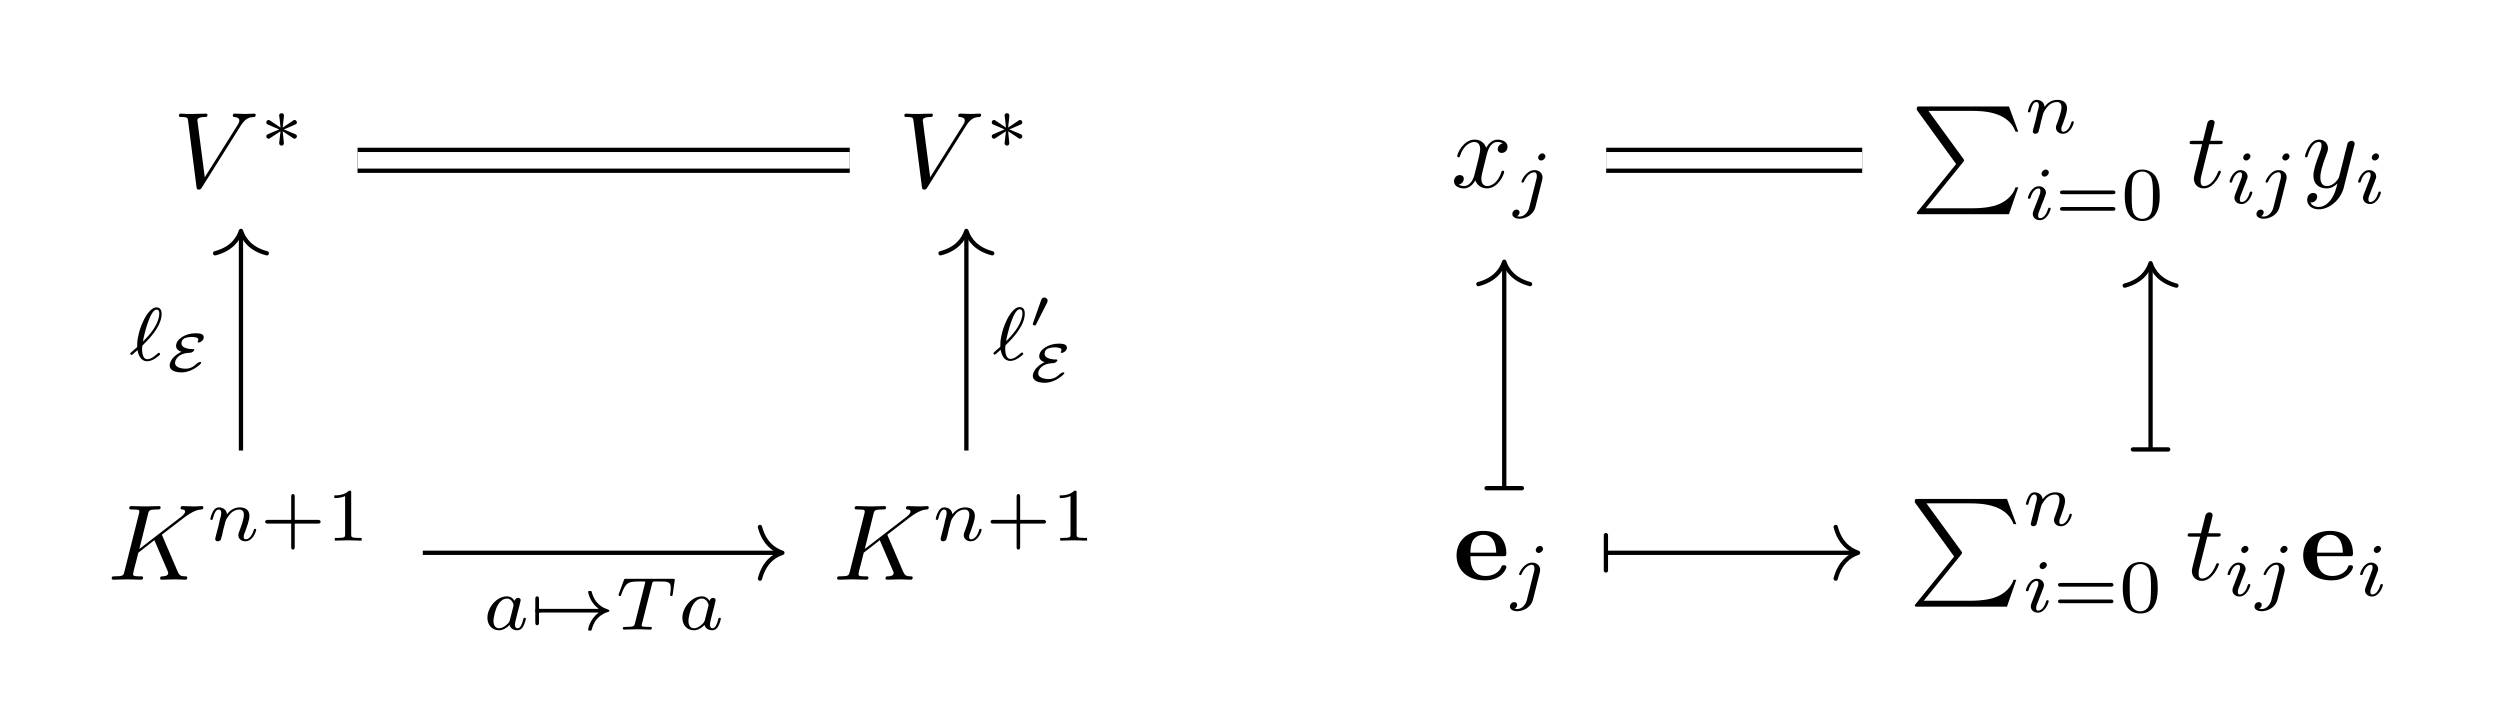
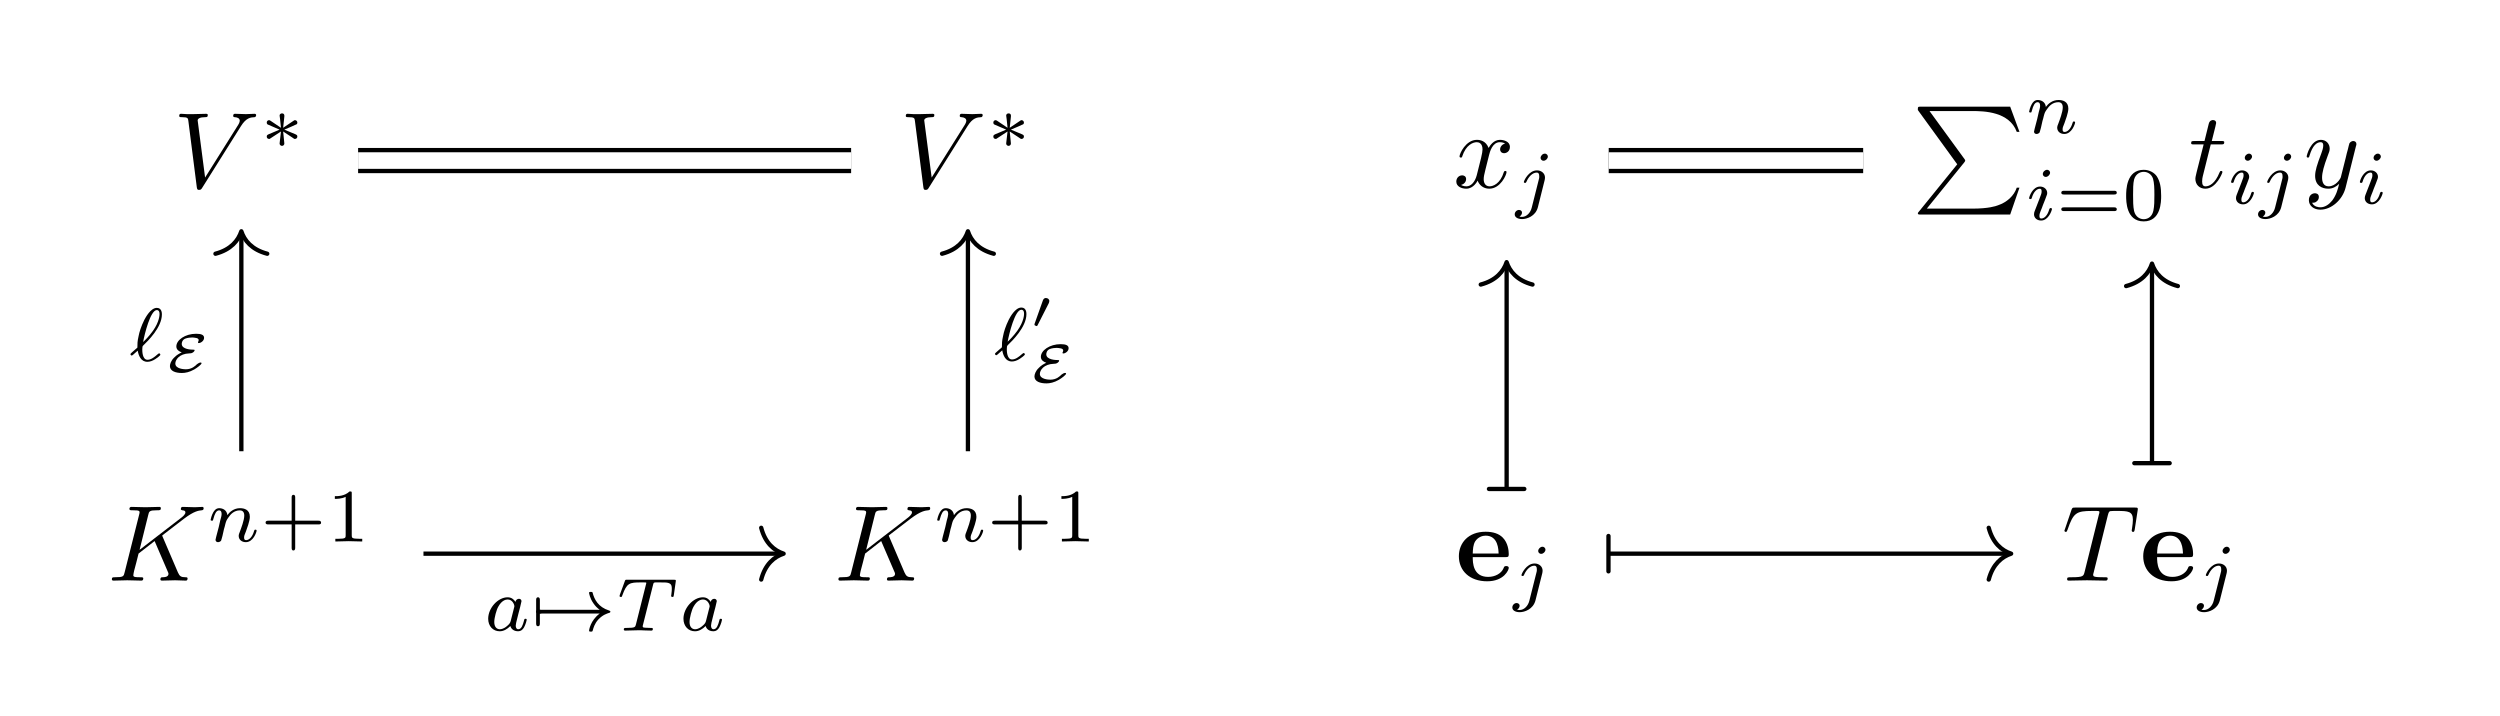
- <svg xmlns="http://www.w3.org/2000/svg" xmlns:xlink="http://www.w3.org/1999/xlink" width="231.371pt" height="66.083pt" viewBox="0 0 231.371 66.083">
+ <svg xmlns="http://www.w3.org/2000/svg" xmlns:xlink="http://www.w3.org/1999/xlink" width="231.004pt" height="66.083pt" viewBox="0 0 231.004 66.083">
  <defs>
    <g>
      <g id="glyph-0-0">
        <path d="M 6.266 -5.672 C 6.75 -6.453 7.172 -6.484 7.531 -6.5 C 7.656 -6.516 7.672 -6.672 7.672 -6.688 C 7.672 -6.766 7.609 -6.812 7.531 -6.812 C 7.281 -6.812 6.984 -6.781 6.719 -6.781 C 6.391 -6.781 6.047 -6.812 5.734 -6.812 C 5.672 -6.812 5.547 -6.812 5.547 -6.625 C 5.547 -6.516 5.625 -6.5 5.703 -6.5 C 5.969 -6.484 6.156 -6.375 6.156 -6.172 C 6.156 -6.016 6.016 -5.797 6.016 -5.797 L 2.953 -0.922 L 2.266 -6.203 C 2.266 -6.375 2.5 -6.5 2.953 -6.5 C 3.094 -6.5 3.203 -6.5 3.203 -6.703 C 3.203 -6.781 3.125 -6.812 3.078 -6.812 C 2.672 -6.812 2.25 -6.781 1.828 -6.781 C 1.656 -6.781 1.469 -6.781 1.281 -6.781 C 1.109 -6.781 0.922 -6.812 0.75 -6.812 C 0.672 -6.812 0.562 -6.812 0.562 -6.625 C 0.562 -6.5 0.641 -6.5 0.812 -6.5 C 1.359 -6.5 1.375 -6.406 1.406 -6.156 L 2.188 -0.016 C 2.219 0.188 2.266 0.219 2.391 0.219 C 2.547 0.219 2.594 0.172 2.672 0.047 Z M 6.266 -5.672 " />
      </g>
      <g id="glyph-0-1">
        <path d="M 3.328 -3.016 C 3.391 -3.266 3.625 -4.188 4.312 -4.188 C 4.359 -4.188 4.609 -4.188 4.812 -4.062 C 4.531 -4 4.344 -3.766 4.344 -3.516 C 4.344 -3.359 4.453 -3.172 4.719 -3.172 C 4.938 -3.172 5.25 -3.344 5.25 -3.75 C 5.25 -4.266 4.672 -4.406 4.328 -4.406 C 3.75 -4.406 3.406 -3.875 3.281 -3.656 C 3.031 -4.312 2.5 -4.406 2.203 -4.406 C 1.172 -4.406 0.594 -3.125 0.594 -2.875 C 0.594 -2.766 0.703 -2.766 0.719 -2.766 C 0.797 -2.766 0.828 -2.797 0.844 -2.875 C 1.188 -3.938 1.844 -4.188 2.188 -4.188 C 2.375 -4.188 2.719 -4.094 2.719 -3.516 C 2.719 -3.203 2.547 -2.547 2.188 -1.141 C 2.031 -0.531 1.672 -0.109 1.234 -0.109 C 1.172 -0.109 0.953 -0.109 0.734 -0.234 C 0.984 -0.297 1.203 -0.5 1.203 -0.781 C 1.203 -1.047 0.984 -1.125 0.844 -1.125 C 0.531 -1.125 0.297 -0.875 0.297 -0.547 C 0.297 -0.094 0.781 0.109 1.219 0.109 C 1.891 0.109 2.25 -0.594 2.266 -0.641 C 2.391 -0.281 2.75 0.109 3.344 0.109 C 4.375 0.109 4.938 -1.172 4.938 -1.422 C 4.938 -1.531 4.859 -1.531 4.828 -1.531 C 4.734 -1.531 4.719 -1.484 4.688 -1.422 C 4.359 -0.344 3.688 -0.109 3.375 -0.109 C 2.984 -0.109 2.828 -0.422 2.828 -0.766 C 2.828 -0.984 2.875 -1.203 2.984 -1.641 Z M 3.328 -3.016 " />
      </g>
      <g id="glyph-0-2">
        <path d="M 2.047 -3.984 L 2.984 -3.984 C 3.188 -3.984 3.297 -3.984 3.297 -4.188 C 3.297 -4.297 3.188 -4.297 3.016 -4.297 L 2.141 -4.297 C 2.5 -5.719 2.547 -5.906 2.547 -5.969 C 2.547 -6.141 2.422 -6.234 2.25 -6.234 C 2.219 -6.234 1.938 -6.234 1.859 -5.875 L 1.469 -4.297 L 0.531 -4.297 C 0.328 -4.297 0.234 -4.297 0.234 -4.109 C 0.234 -3.984 0.312 -3.984 0.516 -3.984 L 1.391 -3.984 C 0.672 -1.156 0.625 -0.984 0.625 -0.812 C 0.625 -0.266 1 0.109 1.547 0.109 C 2.562 0.109 3.125 -1.344 3.125 -1.422 C 3.125 -1.531 3.047 -1.531 3.016 -1.531 C 2.922 -1.531 2.906 -1.5 2.859 -1.391 C 2.438 -0.344 1.906 -0.109 1.562 -0.109 C 1.359 -0.109 1.25 -0.234 1.25 -0.562 C 1.25 -0.812 1.281 -0.875 1.312 -1.047 Z M 2.047 -3.984 " />
      </g>
      <g id="glyph-0-3">
        <path d="M 4.844 -3.797 C 4.891 -3.938 4.891 -3.953 4.891 -4.031 C 4.891 -4.203 4.75 -4.297 4.594 -4.297 C 4.5 -4.297 4.344 -4.234 4.25 -4.094 C 4.234 -4.031 4.141 -3.734 4.109 -3.547 C 4.031 -3.297 3.969 -3.016 3.906 -2.75 L 3.453 -0.953 C 3.422 -0.812 2.984 -0.109 2.328 -0.109 C 1.828 -0.109 1.719 -0.547 1.719 -0.922 C 1.719 -1.375 1.891 -2 2.219 -2.875 C 2.375 -3.281 2.422 -3.391 2.422 -3.594 C 2.422 -4.031 2.109 -4.406 1.609 -4.406 C 0.656 -4.406 0.297 -2.953 0.297 -2.875 C 0.297 -2.766 0.391 -2.766 0.406 -2.766 C 0.516 -2.766 0.516 -2.797 0.562 -2.953 C 0.844 -3.891 1.234 -4.188 1.578 -4.188 C 1.656 -4.188 1.828 -4.188 1.828 -3.875 C 1.828 -3.625 1.719 -3.359 1.656 -3.172 C 1.25 -2.109 1.078 -1.547 1.078 -1.078 C 1.078 -0.188 1.703 0.109 2.297 0.109 C 2.688 0.109 3.016 -0.062 3.297 -0.344 C 3.172 0.172 3.047 0.672 2.656 1.203 C 2.391 1.531 2.016 1.828 1.562 1.828 C 1.422 1.828 0.969 1.797 0.797 1.406 C 0.953 1.406 1.094 1.406 1.219 1.281 C 1.328 1.203 1.422 1.062 1.422 0.875 C 1.422 0.562 1.156 0.531 1.062 0.531 C 0.828 0.531 0.5 0.688 0.5 1.172 C 0.5 1.672 0.938 2.047 1.562 2.047 C 2.578 2.047 3.609 1.141 3.891 0.016 Z M 4.844 -3.797 " />
      </g>
      <g id="glyph-0-4">
        <path d="M 5.078 -4.031 C 5.062 -4.062 5.031 -4.141 5.031 -4.172 C 5.031 -4.172 5.203 -4.312 5.312 -4.391 L 7.062 -5.734 C 8 -6.438 8.391 -6.469 8.688 -6.5 C 8.766 -6.516 8.859 -6.516 8.859 -6.703 C 8.859 -6.734 8.828 -6.812 8.75 -6.812 C 8.531 -6.812 8.281 -6.781 8.047 -6.781 C 7.688 -6.781 7.297 -6.812 6.938 -6.812 C 6.875 -6.812 6.75 -6.812 6.75 -6.609 C 6.75 -6.547 6.797 -6.516 6.875 -6.5 C 7.094 -6.484 7.172 -6.438 7.172 -6.297 C 7.172 -6.109 6.875 -5.875 6.812 -5.828 L 2.938 -2.844 L 3.734 -6.047 C 3.812 -6.406 3.844 -6.5 4.562 -6.5 C 4.812 -6.5 4.906 -6.5 4.906 -6.703 C 4.906 -6.781 4.828 -6.812 4.766 -6.812 C 4.484 -6.812 3.766 -6.781 3.484 -6.781 C 3.203 -6.781 2.5 -6.812 2.203 -6.812 C 2.141 -6.812 2 -6.812 2 -6.625 C 2 -6.5 2.094 -6.5 2.297 -6.5 C 2.422 -6.5 2.609 -6.484 2.719 -6.484 C 2.875 -6.453 2.938 -6.438 2.938 -6.312 C 2.938 -6.281 2.938 -6.25 2.906 -6.125 L 1.562 -0.781 C 1.469 -0.391 1.453 -0.312 0.656 -0.312 C 0.484 -0.312 0.375 -0.312 0.375 -0.125 C 0.375 0 0.5 0 0.531 0 C 0.812 0 1.516 -0.031 1.797 -0.031 C 2 -0.031 2.219 -0.016 2.438 -0.016 C 2.656 -0.016 2.875 0 3.078 0 C 3.156 0 3.281 0 3.281 -0.203 C 3.281 -0.312 3.188 -0.312 3 -0.312 C 2.625 -0.312 2.359 -0.312 2.359 -0.484 C 2.359 -0.562 2.406 -0.781 2.438 -0.922 C 2.578 -1.453 2.719 -1.969 2.844 -2.5 L 4.328 -3.656 L 5.484 -0.969 C 5.609 -0.703 5.609 -0.672 5.609 -0.625 C 5.609 -0.312 5.172 -0.312 5.078 -0.312 C 4.969 -0.312 4.859 -0.312 4.859 -0.109 C 4.859 0 4.984 0 5 0 C 5.406 0 5.828 -0.031 6.219 -0.031 C 6.438 -0.031 6.984 0 7.203 0 C 7.25 0 7.375 0 7.375 -0.203 C 7.375 -0.312 7.266 -0.312 7.172 -0.312 C 6.766 -0.312 6.641 -0.406 6.484 -0.75 Z M 5.078 -4.031 " />
      </g>
+       <g id="glyph-0-5">
+         <path d="M 4.25 -6.047 C 4.328 -6.328 4.359 -6.391 4.484 -6.422 C 4.578 -6.438 4.906 -6.438 5.109 -6.438 C 6.125 -6.438 6.562 -6.406 6.562 -5.625 C 6.562 -5.469 6.531 -5.078 6.484 -4.828 C 6.484 -4.781 6.453 -4.672 6.453 -4.641 C 6.453 -4.578 6.484 -4.5 6.578 -4.5 C 6.688 -4.5 6.703 -4.578 6.734 -4.734 L 7 -6.469 C 7.016 -6.516 7.016 -6.609 7.016 -6.641 C 7.016 -6.75 6.922 -6.75 6.75 -6.75 L 1.219 -6.75 C 0.984 -6.75 0.969 -6.734 0.891 -6.547 L 0.297 -4.797 C 0.297 -4.781 0.234 -4.641 0.234 -4.609 C 0.234 -4.562 0.297 -4.5 0.359 -4.5 C 0.453 -4.5 0.469 -4.562 0.531 -4.719 C 1.062 -6.266 1.328 -6.438 2.797 -6.438 L 3.188 -6.438 C 3.469 -6.438 3.469 -6.406 3.469 -6.312 C 3.469 -6.266 3.438 -6.141 3.422 -6.109 L 2.094 -0.781 C 2 -0.422 1.969 -0.312 0.906 -0.312 C 0.547 -0.312 0.484 -0.312 0.484 -0.125 C 0.484 0 0.594 0 0.656 0 C 0.922 0 1.203 -0.016 1.469 -0.016 C 1.75 -0.016 2.047 -0.031 2.328 -0.031 C 2.609 -0.031 2.875 -0.016 3.156 -0.016 C 3.438 -0.016 3.734 0 4.016 0 C 4.109 0 4.234 0 4.234 -0.203 C 4.234 -0.312 4.156 -0.312 3.891 -0.312 C 3.656 -0.312 3.516 -0.312 3.266 -0.328 C 2.969 -0.359 2.891 -0.391 2.891 -0.547 C 2.891 -0.562 2.891 -0.609 2.938 -0.75 Z M 4.25 -6.047 " />
+       </g>
      <g id="glyph-1-0">
        <path d="M 2.25 -1.734 C 2.828 -1.984 3.078 -2.078 3.25 -2.172 C 3.391 -2.219 3.453 -2.25 3.453 -2.391 C 3.453 -2.5 3.359 -2.609 3.234 -2.609 C 3.188 -2.609 3.172 -2.609 3.094 -2.547 L 2.141 -1.906 L 2.25 -2.938 C 2.266 -3.062 2.25 -3.234 2.031 -3.234 C 1.953 -3.234 1.812 -3.188 1.812 -3.031 C 1.812 -2.969 1.844 -2.766 1.859 -2.688 C 1.875 -2.578 1.922 -2.062 1.938 -1.906 L 0.984 -2.547 C 0.922 -2.578 0.906 -2.609 0.844 -2.609 C 0.703 -2.609 0.625 -2.5 0.625 -2.391 C 0.625 -2.25 0.703 -2.203 0.766 -2.188 L 1.812 -1.734 C 1.25 -1.484 0.984 -1.391 0.812 -1.312 C 0.688 -1.25 0.625 -1.219 0.625 -1.094 C 0.625 -0.969 0.703 -0.875 0.844 -0.875 C 0.891 -0.875 0.906 -0.875 0.984 -0.938 L 1.938 -1.562 L 1.812 -0.453 C 1.812 -0.297 1.953 -0.234 2.031 -0.234 C 2.125 -0.234 2.25 -0.297 2.25 -0.453 C 2.25 -0.516 2.219 -0.719 2.219 -0.781 C 2.203 -0.906 2.156 -1.406 2.141 -1.562 L 2.969 -1.016 C 3.156 -0.875 3.172 -0.875 3.234 -0.875 C 3.359 -0.875 3.453 -0.969 3.453 -1.094 C 3.453 -1.234 3.359 -1.266 3.297 -1.297 Z M 2.25 -1.734 " />
      </g>
      <g id="glyph-1-1">
        <path d="M 0.875 -1.578 C 1.094 -1.578 1.094 -1.734 1.094 -1.734 C 1.094 -1.812 1.047 -1.922 0.875 -1.922 L 0.875 -2.812 C 0.875 -2.906 0.875 -3.078 0.703 -3.078 C 0.531 -3.078 0.531 -2.906 0.531 -2.812 L 0.531 -0.688 C 0.531 -0.578 0.531 -0.406 0.703 -0.406 C 0.875 -0.406 0.875 -0.578 0.875 -0.688 Z M 0.875 -1.578 " />
      </g>
      <g id="glyph-1-2">
        <path d="M 6.406 -1.578 C 5.531 -0.938 5.422 -0.016 5.422 -0.016 C 5.422 0.094 5.484 0.094 5.578 0.094 C 5.703 0.094 5.734 0.094 5.766 -0.031 C 5.812 -0.203 5.922 -0.641 6.281 -1.031 C 6.688 -1.453 7.031 -1.562 7.328 -1.656 C 7.359 -1.672 7.391 -1.703 7.391 -1.734 C 7.391 -1.812 7.359 -1.828 7.266 -1.859 C 6.266 -2.172 5.906 -2.891 5.75 -3.5 C 5.734 -3.578 5.672 -3.578 5.578 -3.578 C 5.484 -3.578 5.422 -3.578 5.422 -3.484 C 5.422 -3.469 5.484 -3 5.828 -2.516 C 5.984 -2.281 6.188 -2.078 6.406 -1.922 L 0.812 -1.922 C 0.703 -1.922 0.531 -1.922 0.531 -1.75 C 0.531 -1.578 0.703 -1.578 0.812 -1.578 Z M 6.406 -1.578 " />
      </g>
      <g id="glyph-2-0">
        <path d="M 3.062 -4.359 C 3.062 -4.469 2.969 -4.625 2.781 -4.625 C 2.578 -4.625 2.391 -4.422 2.391 -4.234 C 2.391 -4.125 2.469 -3.969 2.672 -3.969 C 2.859 -3.969 3.062 -4.156 3.062 -4.359 Z M 1.578 0.344 C 1.469 0.828 1.094 1.219 0.688 1.219 C 0.594 1.219 0.516 1.219 0.438 1.188 C 0.609 1.094 0.672 0.938 0.672 0.828 C 0.672 0.656 0.531 0.578 0.391 0.578 C 0.188 0.578 0 0.766 0 0.984 C 0 1.25 0.266 1.422 0.688 1.422 C 1.109 1.422 1.922 1.172 2.141 0.328 L 2.766 -2.172 C 2.781 -2.25 2.797 -2.312 2.797 -2.422 C 2.797 -2.797 2.469 -3.078 2.062 -3.078 C 1.281 -3.078 0.844 -2.109 0.844 -2 C 0.844 -1.922 0.938 -1.922 0.953 -1.922 C 1.031 -1.922 1.047 -1.938 1.094 -2.047 C 1.266 -2.453 1.625 -2.875 2.031 -2.875 C 2.203 -2.875 2.266 -2.766 2.266 -2.531 C 2.266 -2.453 2.266 -2.359 2.25 -2.328 Z M 1.578 0.344 " />
      </g>
      <g id="glyph-2-1">
        <path d="M 0.844 -0.438 C 0.828 -0.344 0.781 -0.172 0.781 -0.156 C 0.781 0 0.906 0.062 1.016 0.062 C 1.141 0.062 1.25 -0.016 1.297 -0.078 C 1.328 -0.141 1.375 -0.375 1.422 -0.516 C 1.453 -0.641 1.531 -0.969 1.562 -1.141 C 1.609 -1.297 1.656 -1.453 1.688 -1.609 C 1.766 -1.891 1.781 -1.953 1.984 -2.234 C 2.172 -2.516 2.5 -2.875 3.031 -2.875 C 3.422 -2.875 3.438 -2.516 3.438 -2.391 C 3.438 -1.969 3.141 -1.203 3.031 -0.906 C 2.953 -0.703 2.922 -0.641 2.922 -0.531 C 2.922 -0.156 3.219 0.062 3.578 0.062 C 4.281 0.062 4.578 -0.891 4.578 -1 C 4.578 -1.094 4.5 -1.094 4.469 -1.094 C 4.375 -1.094 4.375 -1.047 4.344 -0.969 C 4.188 -0.406 3.875 -0.125 3.609 -0.125 C 3.453 -0.125 3.422 -0.219 3.422 -0.375 C 3.422 -0.531 3.469 -0.625 3.594 -0.938 C 3.672 -1.156 3.953 -1.891 3.953 -2.281 C 3.953 -2.953 3.422 -3.078 3.047 -3.078 C 2.469 -3.078 2.078 -2.719 1.875 -2.438 C 1.828 -2.922 1.422 -3.078 1.125 -3.078 C 0.828 -3.078 0.672 -2.859 0.578 -2.703 C 0.422 -2.438 0.328 -2.047 0.328 -2 C 0.328 -1.922 0.422 -1.922 0.453 -1.922 C 0.547 -1.922 0.547 -1.938 0.594 -2.125 C 0.703 -2.531 0.844 -2.875 1.109 -2.875 C 1.297 -2.875 1.344 -2.719 1.344 -2.531 C 1.344 -2.406 1.281 -2.141 1.219 -1.953 C 1.172 -1.766 1.109 -1.484 1.078 -1.328 Z M 0.844 -0.438 " />
      </g>
      <g id="glyph-2-2">
        <path d="M 2.266 -4.359 C 2.266 -4.469 2.172 -4.625 1.984 -4.625 C 1.797 -4.625 1.594 -4.438 1.594 -4.234 C 1.594 -4.125 1.672 -3.969 1.875 -3.969 C 2.062 -3.969 2.266 -4.172 2.266 -4.359 Z M 0.844 -0.812 C 0.812 -0.719 0.781 -0.641 0.781 -0.516 C 0.781 -0.188 1.047 0.062 1.438 0.062 C 2.125 0.062 2.438 -0.891 2.438 -1 C 2.438 -1.094 2.344 -1.094 2.328 -1.094 C 2.234 -1.094 2.219 -1.047 2.188 -0.969 C 2.031 -0.406 1.734 -0.125 1.453 -0.125 C 1.312 -0.125 1.281 -0.219 1.281 -0.375 C 1.281 -0.531 1.328 -0.656 1.391 -0.812 C 1.469 -1 1.547 -1.188 1.609 -1.375 C 1.672 -1.547 1.938 -2.172 1.953 -2.266 C 1.984 -2.328 2 -2.406 2 -2.484 C 2 -2.812 1.719 -3.078 1.344 -3.078 C 0.641 -3.078 0.328 -2.125 0.328 -2 C 0.328 -1.922 0.422 -1.922 0.453 -1.922 C 0.547 -1.922 0.547 -1.953 0.578 -2.031 C 0.75 -2.625 1.062 -2.875 1.312 -2.875 C 1.422 -2.875 1.484 -2.828 1.484 -2.641 C 1.484 -2.469 1.453 -2.375 1.281 -1.938 Z M 0.844 -0.812 " />
      </g>
      <g id="glyph-2-3">
        <path d="M 0.828 -0.953 C 0.906 -0.5 1.125 0.078 1.719 0.078 C 1.938 0.078 2.188 0 2.453 -0.172 C 2.562 -0.234 2.922 -0.5 2.922 -0.578 C 2.922 -0.625 2.875 -0.703 2.812 -0.703 C 2.781 -0.703 2.766 -0.703 2.656 -0.609 C 2.359 -0.344 2.047 -0.109 1.734 -0.109 C 1.25 -0.109 1.25 -0.922 1.25 -1.062 C 1.25 -1.156 1.25 -1.156 1.266 -1.297 C 1.281 -1.359 1.281 -1.375 1.359 -1.453 C 1.734 -1.812 3.062 -3.094 3.062 -4.297 C 3.062 -4.406 3.062 -4.906 2.594 -4.906 C 2.016 -4.906 1.547 -4 1.438 -3.797 C 1.141 -3.203 0.969 -2.641 0.906 -2.281 C 0.797 -1.812 0.797 -1.578 0.797 -1.234 C 0.75 -1.188 0.344 -0.828 0.281 -0.781 C 0.172 -0.672 0.156 -0.672 0.156 -0.625 C 0.156 -0.578 0.219 -0.5 0.281 -0.5 C 0.328 -0.5 0.516 -0.672 0.562 -0.719 Z M 1.328 -1.75 C 1.453 -2.453 2 -4.703 2.594 -4.703 C 2.75 -4.703 2.844 -4.594 2.844 -4.344 C 2.844 -4.266 2.844 -3.641 2.234 -2.781 C 1.875 -2.281 1.5 -1.906 1.328 -1.75 Z M 1.328 -1.75 " />
      </g>
      <g id="glyph-2-4">
        <path d="M 2.938 -2.656 C 2.797 -2.891 2.562 -3.078 2.219 -3.078 C 1.328 -3.078 0.422 -2.094 0.422 -1.094 C 0.422 -0.406 0.875 0.062 1.484 0.062 C 1.859 0.062 2.188 -0.141 2.469 -0.422 C 2.594 0 3 0.062 3.188 0.062 C 3.438 0.062 3.609 -0.078 3.734 -0.297 C 3.891 -0.578 3.984 -0.969 3.984 -1 C 3.984 -1.094 3.891 -1.094 3.875 -1.094 C 3.766 -1.094 3.766 -1.062 3.719 -0.875 C 3.625 -0.531 3.5 -0.125 3.203 -0.125 C 3.031 -0.125 2.969 -0.281 2.969 -0.469 C 2.969 -0.578 3.031 -0.844 3.078 -1.016 C 3.125 -1.203 3.203 -1.484 3.234 -1.641 L 3.375 -2.172 C 3.422 -2.359 3.5 -2.688 3.5 -2.719 C 3.5 -2.875 3.375 -2.938 3.266 -2.938 C 3.141 -2.938 2.984 -2.859 2.938 -2.656 Z M 2.5 -0.875 C 2.453 -0.672 2.297 -0.531 2.141 -0.406 C 2.078 -0.344 1.797 -0.125 1.5 -0.125 C 1.234 -0.125 0.984 -0.312 0.984 -0.797 C 0.984 -1.172 1.188 -1.938 1.359 -2.219 C 1.672 -2.781 2.031 -2.875 2.219 -2.875 C 2.703 -2.875 2.844 -2.344 2.844 -2.266 C 2.844 -2.25 2.828 -2.188 2.828 -2.172 Z M 2.5 -0.875 " />
      </g>
      <g id="glyph-2-5">
        <path d="M 3.391 -4.219 C 3.438 -4.422 3.453 -4.438 3.609 -4.453 C 3.641 -4.453 3.875 -4.453 4.016 -4.453 C 4.453 -4.453 4.625 -4.453 4.797 -4.406 C 5.109 -4.312 5.125 -4.109 5.125 -3.859 C 5.125 -3.75 5.125 -3.656 5.078 -3.297 L 5.062 -3.219 C 5.062 -3.141 5.109 -3.109 5.188 -3.109 C 5.297 -3.109 5.297 -3.172 5.312 -3.281 L 5.5 -4.609 C 5.5 -4.703 5.422 -4.703 5.297 -4.703 L 1.016 -4.703 C 0.844 -4.703 0.828 -4.703 0.781 -4.562 L 0.328 -3.328 C 0.328 -3.297 0.297 -3.234 0.297 -3.203 C 0.297 -3.172 0.312 -3.109 0.422 -3.109 C 0.516 -3.109 0.516 -3.141 0.562 -3.281 C 0.969 -4.391 1.203 -4.453 2.266 -4.453 L 2.547 -4.453 C 2.766 -4.453 2.766 -4.453 2.766 -4.391 C 2.766 -4.391 2.766 -4.344 2.734 -4.25 L 1.812 -0.578 C 1.75 -0.328 1.734 -0.25 1 -0.25 C 0.75 -0.25 0.688 -0.25 0.688 -0.094 C 0.688 -0.078 0.703 0 0.812 0 C 1 0 1.219 -0.016 1.406 -0.016 C 1.609 -0.016 1.812 -0.031 2 -0.031 C 2.203 -0.031 2.438 -0.031 2.641 -0.016 C 2.828 -0.016 3.031 0 3.219 0 C 3.281 0 3.375 0 3.375 -0.156 C 3.375 -0.25 3.312 -0.25 3.094 -0.25 C 2.969 -0.25 2.828 -0.266 2.688 -0.266 C 2.453 -0.281 2.438 -0.312 2.438 -0.391 C 2.438 -0.453 2.438 -0.453 2.469 -0.562 Z M 3.391 -4.219 " />
      </g>
      <g id="glyph-3-0">
        <path d="M 4.203 5.328 L 0.656 9.703 C 0.578 9.797 0.562 9.812 0.562 9.859 C 0.562 9.969 0.656 9.969 0.844 9.969 L 9.094 9.969 L 9.953 7.484 L 9.703 7.484 C 9.453 8.234 8.797 8.844 7.938 9.125 C 7.781 9.188 7.094 9.422 5.625 9.422 L 1.391 9.422 L 4.859 5.141 C 4.922 5.047 4.938 5.031 4.938 4.984 C 4.938 4.938 4.938 4.938 4.875 4.844 L 1.641 0.406 L 5.578 0.406 C 6.719 0.406 9.016 0.469 9.703 2.328 L 9.953 2.328 L 9.094 0 L 0.844 0 C 0.562 0 0.562 0.016 0.562 0.312 Z M 4.203 5.328 " />
      </g>
      <g id="glyph-4-0">
        <path d="M 5.359 -2.344 C 5.453 -2.344 5.609 -2.344 5.609 -2.516 C 5.609 -2.688 5.453 -2.688 5.359 -2.688 L 0.75 -2.688 C 0.656 -2.688 0.484 -2.688 0.484 -2.516 C 0.484 -2.344 0.641 -2.344 0.75 -2.344 Z M 5.359 -0.812 C 5.453 -0.812 5.609 -0.812 5.609 -0.969 C 5.609 -1.156 5.453 -1.156 5.359 -1.156 L 0.75 -1.156 C 0.641 -1.156 0.484 -1.156 0.484 -0.969 C 0.484 -0.812 0.656 -0.812 0.75 -0.812 Z M 5.359 -0.812 " />
      </g>
      <g id="glyph-4-1">
        <path d="M 3.594 -2.219 C 3.594 -2.984 3.5 -3.547 3.188 -4.031 C 2.969 -4.344 2.531 -4.625 1.984 -4.625 C 0.359 -4.625 0.359 -2.719 0.359 -2.219 C 0.359 -1.719 0.359 0.141 1.984 0.141 C 3.594 0.141 3.594 -1.719 3.594 -2.219 Z M 1.984 -0.062 C 1.656 -0.062 1.234 -0.25 1.094 -0.812 C 1 -1.219 1 -1.797 1 -2.312 C 1 -2.828 1 -3.359 1.094 -3.734 C 1.25 -4.281 1.688 -4.438 1.984 -4.438 C 2.359 -4.438 2.719 -4.203 2.844 -3.797 C 2.953 -3.422 2.969 -2.922 2.969 -2.312 C 2.969 -1.797 2.969 -1.281 2.875 -0.844 C 2.734 -0.203 2.266 -0.062 1.984 -0.062 Z M 1.984 -0.062 " />
      </g>
      <g id="glyph-4-2">
        <path d="M 3.219 -1.578 L 5.359 -1.578 C 5.453 -1.578 5.609 -1.578 5.609 -1.734 C 5.609 -1.922 5.453 -1.922 5.359 -1.922 L 3.219 -1.922 L 3.219 -4.062 C 3.219 -4.141 3.219 -4.312 3.062 -4.312 C 2.891 -4.312 2.891 -4.156 2.891 -4.062 L 2.891 -1.922 L 0.75 -1.922 C 0.656 -1.922 0.484 -1.922 0.484 -1.75 C 0.484 -1.578 0.641 -1.578 0.75 -1.578 L 2.891 -1.578 L 2.891 0.562 C 2.891 0.656 2.891 0.828 3.047 0.828 C 3.219 0.828 3.219 0.656 3.219 0.562 Z M 3.219 -1.578 " />
      </g>
      <g id="glyph-4-3">
        <path d="M 2.328 -4.438 C 2.328 -4.625 2.328 -4.625 2.125 -4.625 C 1.672 -4.188 1.047 -4.188 0.766 -4.188 L 0.766 -3.938 C 0.922 -3.938 1.391 -3.938 1.766 -4.125 L 1.766 -0.578 C 1.766 -0.344 1.766 -0.25 1.078 -0.25 L 0.812 -0.25 L 0.812 0 C 0.938 0 1.797 -0.031 2.047 -0.031 C 2.266 -0.031 3.141 0 3.297 0 L 3.297 -0.25 L 3.031 -0.25 C 2.328 -0.25 2.328 -0.344 2.328 -0.578 Z M 2.328 -4.438 " />
      </g>
      <g id="glyph-5-0">
        <path d="M 4.609 -2.172 C 4.828 -2.172 4.922 -2.172 4.922 -2.438 C 4.922 -2.75 4.859 -3.484 4.359 -3.984 C 4 -4.344 3.469 -4.516 2.781 -4.516 C 1.188 -4.516 0.312 -3.484 0.312 -2.25 C 0.312 -0.906 1.312 0.062 2.922 0.062 C 4.5 0.062 4.922 -1 4.922 -1.172 C 4.922 -1.344 4.734 -1.344 4.688 -1.344 C 4.516 -1.344 4.5 -1.297 4.438 -1.141 C 4.234 -0.656 3.656 -0.344 3.016 -0.344 C 1.609 -0.344 1.594 -1.672 1.594 -2.172 Z M 1.594 -2.5 C 1.609 -2.891 1.625 -3.312 1.828 -3.641 C 2.094 -4.031 2.5 -4.156 2.781 -4.156 C 3.953 -4.156 3.969 -2.844 3.984 -2.5 Z M 1.594 -2.5 " />
      </g>
      <g id="glyph-6-0">
        <path d="M 1.562 -1.797 C 1.312 -1.672 1.094 -1.562 0.859 -1.312 C 0.578 -1.047 0.469 -0.719 0.469 -0.531 C 0.469 -0.062 1 0.109 1.578 0.109 C 1.891 0.109 2.281 0.031 2.719 -0.219 C 2.984 -0.375 3.391 -0.672 3.391 -0.797 C 3.391 -0.844 3.344 -0.859 3.297 -0.859 C 3.203 -0.859 3.047 -0.766 2.969 -0.703 C 2.812 -0.547 2.5 -0.234 1.938 -0.234 C 1.781 -0.234 0.969 -0.266 0.969 -0.766 C 0.969 -1.109 1.328 -1.672 2.266 -1.703 C 2.359 -1.703 2.469 -1.703 2.609 -1.797 C 2.625 -1.812 2.75 -1.906 2.75 -1.984 C 2.75 -2.047 2.719 -2.047 2.609 -2.047 C 2.469 -2.047 1.562 -2.062 1.562 -2.578 C 1.562 -2.672 1.594 -2.938 1.875 -3.062 C 2.109 -3.156 2.406 -3.172 2.531 -3.172 C 2.609 -3.172 2.766 -3.156 2.906 -3.125 C 2.969 -3.109 3.125 -3.078 3.125 -2.922 C 3.125 -2.844 3.094 -2.812 3.078 -2.781 C 3.078 -2.781 3.062 -2.734 3.062 -2.719 C 3.062 -2.703 3.062 -2.656 3.141 -2.656 C 3.297 -2.656 3.625 -2.844 3.625 -3.141 C 3.625 -3.406 3.375 -3.516 2.891 -3.516 C 1.875 -3.516 1.062 -2.938 1.062 -2.344 C 1.062 -2.031 1.328 -1.875 1.562 -1.797 Z M 1.562 -1.797 " />
      </g>
      <g id="glyph-6-1">
        <path d="M 1.797 -2.312 C 1.797 -2.328 1.844 -2.422 1.844 -2.5 C 1.844 -2.672 1.688 -2.781 1.531 -2.781 C 1.328 -2.781 1.281 -2.625 1.25 -2.562 L 0.484 -0.406 C 0.469 -0.344 0.469 -0.328 0.469 -0.312 C 0.469 -0.234 0.672 -0.188 0.672 -0.188 C 0.719 -0.188 0.734 -0.219 0.766 -0.281 Z M 1.797 -2.312 " />
      </g>
    </g>
  </defs>
  <g fill="rgb(0%, 0%, 0%)" fill-opacity="1">
    <use xlink:href="#glyph-0-0" x="15.998" y="17.327" />
  </g>
  <g fill="rgb(0%, 0%, 0%)" fill-opacity="1">
    <use xlink:href="#glyph-1-0" x="24.023" y="13.712" />
  </g>
  <g fill="rgb(0%, 0%, 0%)" fill-opacity="1">
    <use xlink:href="#glyph-0-0" x="83.134" y="17.327" />
  </g>
  <g fill="rgb(0%, 0%, 0%)" fill-opacity="1">
    <use xlink:href="#glyph-1-0" x="91.16" y="13.712" />
  </g>
  <g fill="rgb(0%, 0%, 0%)" fill-opacity="1">
    <use xlink:href="#glyph-0-1" x="134.268" y="17.327" />
  </g>
  <g fill="rgb(0%, 0%, 0%)" fill-opacity="1">
    <use xlink:href="#glyph-2-0" x="139.962" y="18.821" />
  </g>
  <g fill="rgb(0%, 0%, 0%)" fill-opacity="1">
-     <use xlink:href="#glyph-3-0" x="176.832" y="9.855" />
-   </g>
-   <g fill="rgb(0%, 0%, 0%)" fill-opacity="1">
-     <use xlink:href="#glyph-2-1" x="187.349" y="12.318" />
-   </g>
-   <g fill="rgb(0%, 0%, 0%)" fill-opacity="1">
-     <use xlink:href="#glyph-2-2" x="187.349" y="20.316" />
-   </g>
-   <g fill="rgb(0%, 0%, 0%)" fill-opacity="1">
-     <use xlink:href="#glyph-4-0" x="190.167" y="20.316" />
-     <use xlink:href="#glyph-4-1" x="196.283" y="20.316" />
-   </g>
-   <g fill="rgb(0%, 0%, 0%)" fill-opacity="1">
-     <use xlink:href="#glyph-0-2" x="202.413" y="17.327" />
-   </g>
-   <g fill="rgb(0%, 0%, 0%)" fill-opacity="1">
-     <use xlink:href="#glyph-2-2" x="206.011" y="18.821" />
-     <use xlink:href="#glyph-2-0" x="208.83" y="18.821" />
-   </g>
-   <g fill="rgb(0%, 0%, 0%)" fill-opacity="1">
-     <use xlink:href="#glyph-0-3" x="213.027" y="17.327" />
-   </g>
-   <g fill="rgb(0%, 0%, 0%)" fill-opacity="1">
-     <use xlink:href="#glyph-2-2" x="217.912" y="18.821" />
+     <use xlink:href="#glyph-3-0" x="176.649" y="9.855" />
+   </g>
+   <g fill="rgb(0%, 0%, 0%)" fill-opacity="1">
+     <use xlink:href="#glyph-2-1" x="187.165" y="12.318" />
+   </g>
+   <g fill="rgb(0%, 0%, 0%)" fill-opacity="1">
+     <use xlink:href="#glyph-2-2" x="187.165" y="20.316" />
+   </g>
+   <g fill="rgb(0%, 0%, 0%)" fill-opacity="1">
+     <use xlink:href="#glyph-4-0" x="189.984" y="20.316" />
+     <use xlink:href="#glyph-4-1" x="196.1" y="20.316" />
+   </g>
+   <g fill="rgb(0%, 0%, 0%)" fill-opacity="1">
+     <use xlink:href="#glyph-0-2" x="202.23" y="17.327" />
+   </g>
+   <g fill="rgb(0%, 0%, 0%)" fill-opacity="1">
+     <use xlink:href="#glyph-2-2" x="205.827" y="18.821" />
+     <use xlink:href="#glyph-2-0" x="208.646" y="18.821" />
+   </g>
+   <g fill="rgb(0%, 0%, 0%)" fill-opacity="1">
+     <use xlink:href="#glyph-0-3" x="212.844" y="17.327" />
+   </g>
+   <g fill="rgb(0%, 0%, 0%)" fill-opacity="1">
+     <use xlink:href="#glyph-2-2" x="217.728" y="18.821" />
  </g>
  <g fill="rgb(0%, 0%, 0%)" fill-opacity="1">
    <use xlink:href="#glyph-0-4" x="9.959" y="53.65" />
  </g>
  <g fill="rgb(0%, 0%, 0%)" fill-opacity="1">
    <use xlink:href="#glyph-2-1" x="19.133" y="50.035" />
  </g>
  <g fill="rgb(0%, 0%, 0%)" fill-opacity="1">
    <use xlink:href="#glyph-4-2" x="24.058" y="50.035" />
    <use xlink:href="#glyph-4-3" x="30.174" y="50.035" />
  </g>
  <g fill="rgb(0%, 0%, 0%)" fill-opacity="1">
    <use xlink:href="#glyph-0-4" x="77.095" y="53.65" />
  </g>
  <g fill="rgb(0%, 0%, 0%)" fill-opacity="1">
    <use xlink:href="#glyph-2-1" x="86.269" y="50.035" />
  </g>
  <g fill="rgb(0%, 0%, 0%)" fill-opacity="1">
    <use xlink:href="#glyph-4-2" x="91.194" y="50.035" />
    <use xlink:href="#glyph-4-3" x="97.31" y="50.035" />
  </g>
  <g fill="rgb(0%, 0%, 0%)" fill-opacity="1">
    <use xlink:href="#glyph-5-0" x="134.49" y="53.65" />
  </g>
  <g fill="rgb(0%, 0%, 0%)" fill-opacity="1">
    <use xlink:href="#glyph-2-0" x="139.741" y="55.145" />
  </g>
  <g fill="rgb(0%, 0%, 0%)" fill-opacity="1">
-     <use xlink:href="#glyph-3-0" x="176.649" y="46.178" />
-   </g>
-   <g fill="rgb(0%, 0%, 0%)" fill-opacity="1">
-     <use xlink:href="#glyph-2-1" x="187.165" y="48.641" />
-   </g>
-   <g fill="rgb(0%, 0%, 0%)" fill-opacity="1">
-     <use xlink:href="#glyph-2-2" x="187.165" y="56.639" />
-   </g>
-   <g fill="rgb(0%, 0%, 0%)" fill-opacity="1">
-     <use xlink:href="#glyph-4-0" x="189.984" y="56.639" />
-     <use xlink:href="#glyph-4-1" x="196.1" y="56.639" />
-   </g>
-   <g fill="rgb(0%, 0%, 0%)" fill-opacity="1">
-     <use xlink:href="#glyph-0-2" x="202.23" y="53.65" />
-   </g>
-   <g fill="rgb(0%, 0%, 0%)" fill-opacity="1">
-     <use xlink:href="#glyph-2-2" x="205.827" y="55.145" />
-     <use xlink:href="#glyph-2-0" x="208.646" y="55.145" />
-   </g>
-   <g fill="rgb(0%, 0%, 0%)" fill-opacity="1">
-     <use xlink:href="#glyph-5-0" x="212.844" y="53.65" />
-   </g>
-   <g fill="rgb(0%, 0%, 0%)" fill-opacity="1">
-     <use xlink:href="#glyph-2-2" x="218.095" y="55.145" />
-   </g>
-   <path fill="none" stroke-width="2.329" stroke-linecap="butt" stroke-linejoin="miter" stroke="rgb(0%, 0%, 0%)" stroke-opacity="1" stroke-miterlimit="10" d="M -82.595 18.141 L -37.04 18.141 " transform="matrix(1, 0, 0, -1, 115.685, 32.977)" />
-   <path fill="none" stroke-width="1.532" stroke-linecap="butt" stroke-linejoin="miter" stroke="rgb(100%, 100%, 100%)" stroke-opacity="1" stroke-miterlimit="10" d="M -82.595 18.141 L -37.04 18.141 " transform="matrix(1, 0, 0, -1, 115.685, 32.977)" />
-   <path fill="none" stroke-width="2.329" stroke-linecap="butt" stroke-linejoin="miter" stroke="rgb(0%, 0%, 0%)" stroke-opacity="1" stroke-miterlimit="10" d="M 32.963 18.141 L 56.659 18.141 " transform="matrix(1, 0, 0, -1, 115.685, 32.977)" />
-   <path fill="none" stroke-width="1.532" stroke-linecap="butt" stroke-linejoin="miter" stroke="rgb(100%, 100%, 100%)" stroke-opacity="1" stroke-miterlimit="10" d="M 32.963 18.141 L 56.659 18.141 " transform="matrix(1, 0, 0, -1, 115.685, 32.977)" />
-   <path fill="none" stroke-width="0.398" stroke-linecap="butt" stroke-linejoin="miter" stroke="rgb(0%, 0%, 0%)" stroke-opacity="1" stroke-miterlimit="10" d="M -93.384 -8.718 L -93.384 11.407 " transform="matrix(1, 0, 0, -1, 115.685, 32.977)" />
-   <path fill="none" stroke-width="0.398" stroke-linecap="round" stroke-linejoin="round" stroke="rgb(0%, 0%, 0%)" stroke-opacity="1" stroke-miterlimit="10" d="M -2.07 2.389 C -1.695 0.956 -0.851 0.28 0 -0.001 C -0.851 -0.279 -1.695 -0.955 -2.07 -2.392 " transform="matrix(0, -1, -1, 0, 22.29935, 21.37117)" />
+     <use xlink:href="#glyph-0-5" x="190.52" y="53.65" />
+   </g>
+   <g fill="rgb(0%, 0%, 0%)" fill-opacity="1">
+     <use xlink:href="#glyph-5-0" x="197.725" y="53.65" />
+   </g>
+   <g fill="rgb(0%, 0%, 0%)" fill-opacity="1">
+     <use xlink:href="#glyph-2-0" x="202.977" y="55.145" />
+   </g>
+   <path fill="none" stroke-width="2.329" stroke-linecap="butt" stroke-linejoin="miter" stroke="rgb(0%, 0%, 0%)" stroke-opacity="1" stroke-miterlimit="10" d="M -82.412 18.072 L -36.857 18.072 " transform="matrix(1, 0, 0, -1, 115.502, 32.908)" />
+   <path fill="none" stroke-width="1.532" stroke-linecap="butt" stroke-linejoin="miter" stroke="rgb(100%, 100%, 100%)" stroke-opacity="1" stroke-miterlimit="10" d="M -82.412 18.072 L -36.857 18.072 " transform="matrix(1, 0, 0, -1, 115.502, 32.908)" />
+   <path fill="none" stroke-width="2.329" stroke-linecap="butt" stroke-linejoin="miter" stroke="rgb(0%, 0%, 0%)" stroke-opacity="1" stroke-miterlimit="10" d="M 33.146 18.072 L 56.658 18.072 " transform="matrix(1, 0, 0, -1, 115.502, 32.908)" />
+   <path fill="none" stroke-width="1.532" stroke-linecap="butt" stroke-linejoin="miter" stroke="rgb(100%, 100%, 100%)" stroke-opacity="1" stroke-miterlimit="10" d="M 33.146 18.072 L 56.658 18.072 " transform="matrix(1, 0, 0, -1, 115.502, 32.908)" />
+   <path fill="none" stroke-width="0.398" stroke-linecap="butt" stroke-linejoin="miter" stroke="rgb(0%, 0%, 0%)" stroke-opacity="1" stroke-miterlimit="10" d="M -93.201 -8.787 L -93.201 11.338 " transform="matrix(1, 0, 0, -1, 115.502, 32.908)" />
+   <path fill="none" stroke-width="0.398" stroke-linecap="round" stroke-linejoin="round" stroke="rgb(0%, 0%, 0%)" stroke-opacity="1" stroke-miterlimit="10" d="M -2.074 2.39 C -1.695 0.956 -0.851 0.28 0 -0.001 C -0.851 -0.278 -1.695 -0.958 -2.074 -2.392 " transform="matrix(0, -1, -1, 0, 22.29967, 21.37138)" />
  <g fill="rgb(0%, 0%, 0%)" fill-opacity="1">
    <use xlink:href="#glyph-2-3" x="11.897" y="33.354" />
  </g>
  <g fill="rgb(0%, 0%, 0%)" fill-opacity="1">
    <use xlink:href="#glyph-6-0" x="15.232" y="34.356" />
  </g>
-   <path fill="none" stroke-width="0.398" stroke-linecap="butt" stroke-linejoin="miter" stroke="rgb(0%, 0%, 0%)" stroke-opacity="1" stroke-miterlimit="10" d="M -76.556 -18.183 L -43.478 -18.183 " transform="matrix(1, 0, 0, -1, 115.685, 32.977)" />
-   <path fill="none" stroke-width="0.398" stroke-linecap="round" stroke-linejoin="round" stroke="rgb(0%, 0%, 0%)" stroke-opacity="1" stroke-miterlimit="10" d="M -2.074 2.39 C -1.695 0.957 -0.851 0.281 0 -0 C -0.851 -0.278 -1.695 -0.958 -2.074 -2.391 " transform="matrix(1, 0, 0, -1, 72.406, 51.15966)" />
+   <path fill="none" stroke-width="0.398" stroke-linecap="butt" stroke-linejoin="miter" stroke="rgb(0%, 0%, 0%)" stroke-opacity="1" stroke-miterlimit="10" d="M -76.373 -18.252 L -43.295 -18.252 " transform="matrix(1, 0, 0, -1, 115.502, 32.908)" />
+   <path fill="none" stroke-width="0.398" stroke-linecap="round" stroke-linejoin="round" stroke="rgb(0%, 0%, 0%)" stroke-opacity="1" stroke-miterlimit="10" d="M -2.07 2.39 C -1.695 0.957 -0.852 0.277 -0 -0 C -0.852 -0.278 -1.695 -0.957 -2.07 -2.391 " transform="matrix(1, 0, 0, -1, 72.40631, 51.15988)" />
  <g fill="rgb(0%, 0%, 0%)" fill-opacity="1">
    <use xlink:href="#glyph-2-4" x="44.687" y="58.269" />
  </g>
  <g fill="rgb(0%, 0%, 0%)" fill-opacity="1">
    <use xlink:href="#glyph-1-1" x="49.009" y="58.269" />
    <use xlink:href="#glyph-1-2" x="49.009" y="58.269" />
  </g>
  <g fill="rgb(0%, 0%, 0%)" fill-opacity="1">
    <use xlink:href="#glyph-2-5" x="56.951" y="58.269" />
  </g>
  <g fill="rgb(0%, 0%, 0%)" fill-opacity="1">
    <use xlink:href="#glyph-2-4" x="62.731" y="58.269" />
  </g>
-   <path fill="none" stroke-width="0.398" stroke-linecap="butt" stroke-linejoin="miter" stroke="rgb(0%, 0%, 0%)" stroke-opacity="1" stroke-miterlimit="10" d="M -26.247 -8.718 L -26.247 11.407 " transform="matrix(1, 0, 0, -1, 115.685, 32.977)" />
-   <path fill="none" stroke-width="0.398" stroke-linecap="round" stroke-linejoin="round" stroke="rgb(0%, 0%, 0%)" stroke-opacity="1" stroke-miterlimit="10" d="M -2.07 2.389 C -1.695 0.956 -0.851 0.28 0 -0.001 C -0.851 -0.279 -1.695 -0.954 -2.07 -2.392 " transform="matrix(0, -1, -1, 0, 89.43622, 21.37117)" />
+   <path fill="none" stroke-width="0.398" stroke-linecap="butt" stroke-linejoin="miter" stroke="rgb(0%, 0%, 0%)" stroke-opacity="1" stroke-miterlimit="10" d="M -26.064 -8.787 L -26.064 11.338 " transform="matrix(1, 0, 0, -1, 115.502, 32.908)" />
+   <path fill="none" stroke-width="0.398" stroke-linecap="round" stroke-linejoin="round" stroke="rgb(0%, 0%, 0%)" stroke-opacity="1" stroke-miterlimit="10" d="M -2.074 2.39 C -1.695 0.956 -0.851 0.28 0 -0.001 C -0.851 -0.278 -1.695 -0.958 -2.074 -2.392 " transform="matrix(0, -1, -1, 0, 89.43654, 21.37138)" />
  <g fill="rgb(0%, 0%, 0%)" fill-opacity="1">
    <use xlink:href="#glyph-2-3" x="91.781" y="33.324" />
  </g>
  <g fill="rgb(0%, 0%, 0%)" fill-opacity="1">
-     <use xlink:href="#glyph-6-1" x="95.115" y="30.318" />
-   </g>
-   <g fill="rgb(0%, 0%, 0%)" fill-opacity="1">
-     <use xlink:href="#glyph-6-0" x="95.115" y="35.317" />
-   </g>
-   <path fill="none" stroke-width="0.398" stroke-linecap="butt" stroke-linejoin="miter" stroke="rgb(0%, 0%, 0%)" stroke-opacity="1" stroke-miterlimit="10" d="M 23.53 -12.101 L 23.53 8.555 " transform="matrix(1, 0, 0, -1, 115.685, 32.977)" />
-   <path fill="none" stroke-width="0.398" stroke-linecap="round" stroke-linejoin="miter" stroke="rgb(0%, 0%, 0%)" stroke-opacity="1" stroke-miterlimit="10" d="M 0.002 1.634 L 0.002 -1.632 " transform="matrix(0, 1, 1, 0, 139.214, 45.17788)" />
-   <path fill="none" stroke-width="0.398" stroke-linecap="round" stroke-linejoin="round" stroke="rgb(0%, 0%, 0%)" stroke-opacity="1" stroke-miterlimit="10" d="M -2.071 2.39 C -1.692 0.956 -0.849 0.28 -0.001 -0.001 C -0.849 -0.278 -1.692 -0.958 -2.071 -2.391 " transform="matrix(0, -1, -1, 0, 139.214, 24.2216)" />
-   <path fill="none" stroke-width="0.398" stroke-linecap="butt" stroke-linejoin="miter" stroke="rgb(0%, 0%, 0%)" stroke-opacity="1" stroke-miterlimit="10" d="M 33.042 -18.183 L 56.077 -18.183 " transform="matrix(1, 0, 0, -1, 115.685, 32.977)" />
-   <path fill="none" stroke-width="0.398" stroke-linecap="round" stroke-linejoin="miter" stroke="rgb(0%, 0%, 0%)" stroke-opacity="1" stroke-miterlimit="10" d="M 0.002 1.633 L 0.002 -1.632 " transform="matrix(-1, 0, 0, 1, 148.6265, 51.15966)" />
-   <path fill="none" stroke-width="0.398" stroke-linecap="round" stroke-linejoin="round" stroke="rgb(0%, 0%, 0%)" stroke-opacity="1" stroke-miterlimit="10" d="M -2.071 2.39 C -1.692 0.957 -0.848 0.281 -0.001 -0 C -0.848 -0.278 -1.692 -0.958 -2.071 -2.391 " transform="matrix(1, 0, 0, -1, 171.9616, 51.15966)" />
-   <path fill="none" stroke-width="0.398" stroke-linecap="butt" stroke-linejoin="miter" stroke="rgb(0%, 0%, 0%)" stroke-opacity="1" stroke-miterlimit="10" d="M 83.346 -8.519 L 83.346 8.418 " transform="matrix(1, 0, 0, -1, 115.685, 32.977)" />
-   <path fill="none" stroke-width="0.398" stroke-linecap="round" stroke-linejoin="miter" stroke="rgb(0%, 0%, 0%)" stroke-opacity="1" stroke-miterlimit="10" d="M -0 1.633 L -0 -1.633 " transform="matrix(0, 1, 1, 0, 199.0312, 41.59396)" />
-   <path fill="none" stroke-width="0.398" stroke-linecap="round" stroke-linejoin="round" stroke="rgb(0%, 0%, 0%)" stroke-opacity="1" stroke-miterlimit="10" d="M -2.074 2.391 C -1.695 0.957 -0.851 0.277 0.001 -0 C -0.851 -0.277 -1.695 -0.957 -2.074 -2.391 " transform="matrix(0, -1, -1, 0, 199.0312, 24.36003)" />
+     <use xlink:href="#glyph-6-1" x="95.116" y="30.318" />
+   </g>
+   <g fill="rgb(0%, 0%, 0%)" fill-opacity="1">
+     <use xlink:href="#glyph-6-0" x="95.116" y="35.317" />
+   </g>
+   <path fill="none" stroke-width="0.398" stroke-linecap="butt" stroke-linejoin="miter" stroke="rgb(0%, 0%, 0%)" stroke-opacity="1" stroke-miterlimit="10" d="M 23.713 -12.17 L 23.713 8.486 " transform="matrix(1, 0, 0, -1, 115.502, 32.908)" />
+   <path fill="none" stroke-width="0.398" stroke-linecap="round" stroke-linejoin="miter" stroke="rgb(0%, 0%, 0%)" stroke-opacity="1" stroke-miterlimit="10" d="M 0.002 1.633 L 0.002 -1.632 " transform="matrix(0, 1, 1, 0, 139.2143, 45.1781)" />
+   <path fill="none" stroke-width="0.398" stroke-linecap="round" stroke-linejoin="round" stroke="rgb(0%, 0%, 0%)" stroke-opacity="1" stroke-miterlimit="10" d="M -2.071 2.39 C -1.692 0.957 -0.849 0.281 -0.001 -0.001 C -0.849 -0.278 -1.692 -0.958 -2.071 -2.391 " transform="matrix(0, -1, -1, 0, 139.2143, 24.22181)" />
+   <path fill="none" stroke-width="0.398" stroke-linecap="butt" stroke-linejoin="miter" stroke="rgb(0%, 0%, 0%)" stroke-opacity="1" stroke-miterlimit="10" d="M 33.225 -18.252 L 70.131 -18.252 " transform="matrix(1, 0, 0, -1, 115.502, 32.908)" />
+   <path fill="none" stroke-width="0.398" stroke-linecap="round" stroke-linejoin="miter" stroke="rgb(0%, 0%, 0%)" stroke-opacity="1" stroke-miterlimit="10" d="M 0.002 1.633 L 0.002 -1.633 " transform="matrix(-1, 0, 0, 1, 148.6269, 51.15988)" />
+   <path fill="none" stroke-width="0.398" stroke-linecap="round" stroke-linejoin="round" stroke="rgb(0%, 0%, 0%)" stroke-opacity="1" stroke-miterlimit="10" d="M -2.071 2.39 C -1.692 0.957 -0.848 0.277 -0.001 -0 C -0.848 -0.278 -1.692 -0.957 -2.071 -2.391 " transform="matrix(1, 0, 0, -1, 185.8329, 51.15988)" />
+   <path fill="none" stroke-width="0.398" stroke-linecap="butt" stroke-linejoin="miter" stroke="rgb(0%, 0%, 0%)" stroke-opacity="1" stroke-miterlimit="10" d="M 83.346 -9.791 L 83.346 8.349 " transform="matrix(1, 0, 0, -1, 115.502, 32.908)" />
+   <path fill="none" stroke-width="0.398" stroke-linecap="round" stroke-linejoin="miter" stroke="rgb(0%, 0%, 0%)" stroke-opacity="1" stroke-miterlimit="10" d="M -0.001 1.632 L -0.001 -1.633 " transform="matrix(0, 1, 1, 0, 198.8482, 42.7981)" />
+   <path fill="none" stroke-width="0.398" stroke-linecap="round" stroke-linejoin="round" stroke="rgb(0%, 0%, 0%)" stroke-opacity="1" stroke-miterlimit="10" d="M -2.073 2.391 C -1.694 0.958 -0.851 0.278 0.001 0.001 C -0.851 -0.281 -1.694 -0.956 -2.073 -2.39 " transform="matrix(0, -1, -1, 0, 198.8482, 24.36024)" />
</svg>
